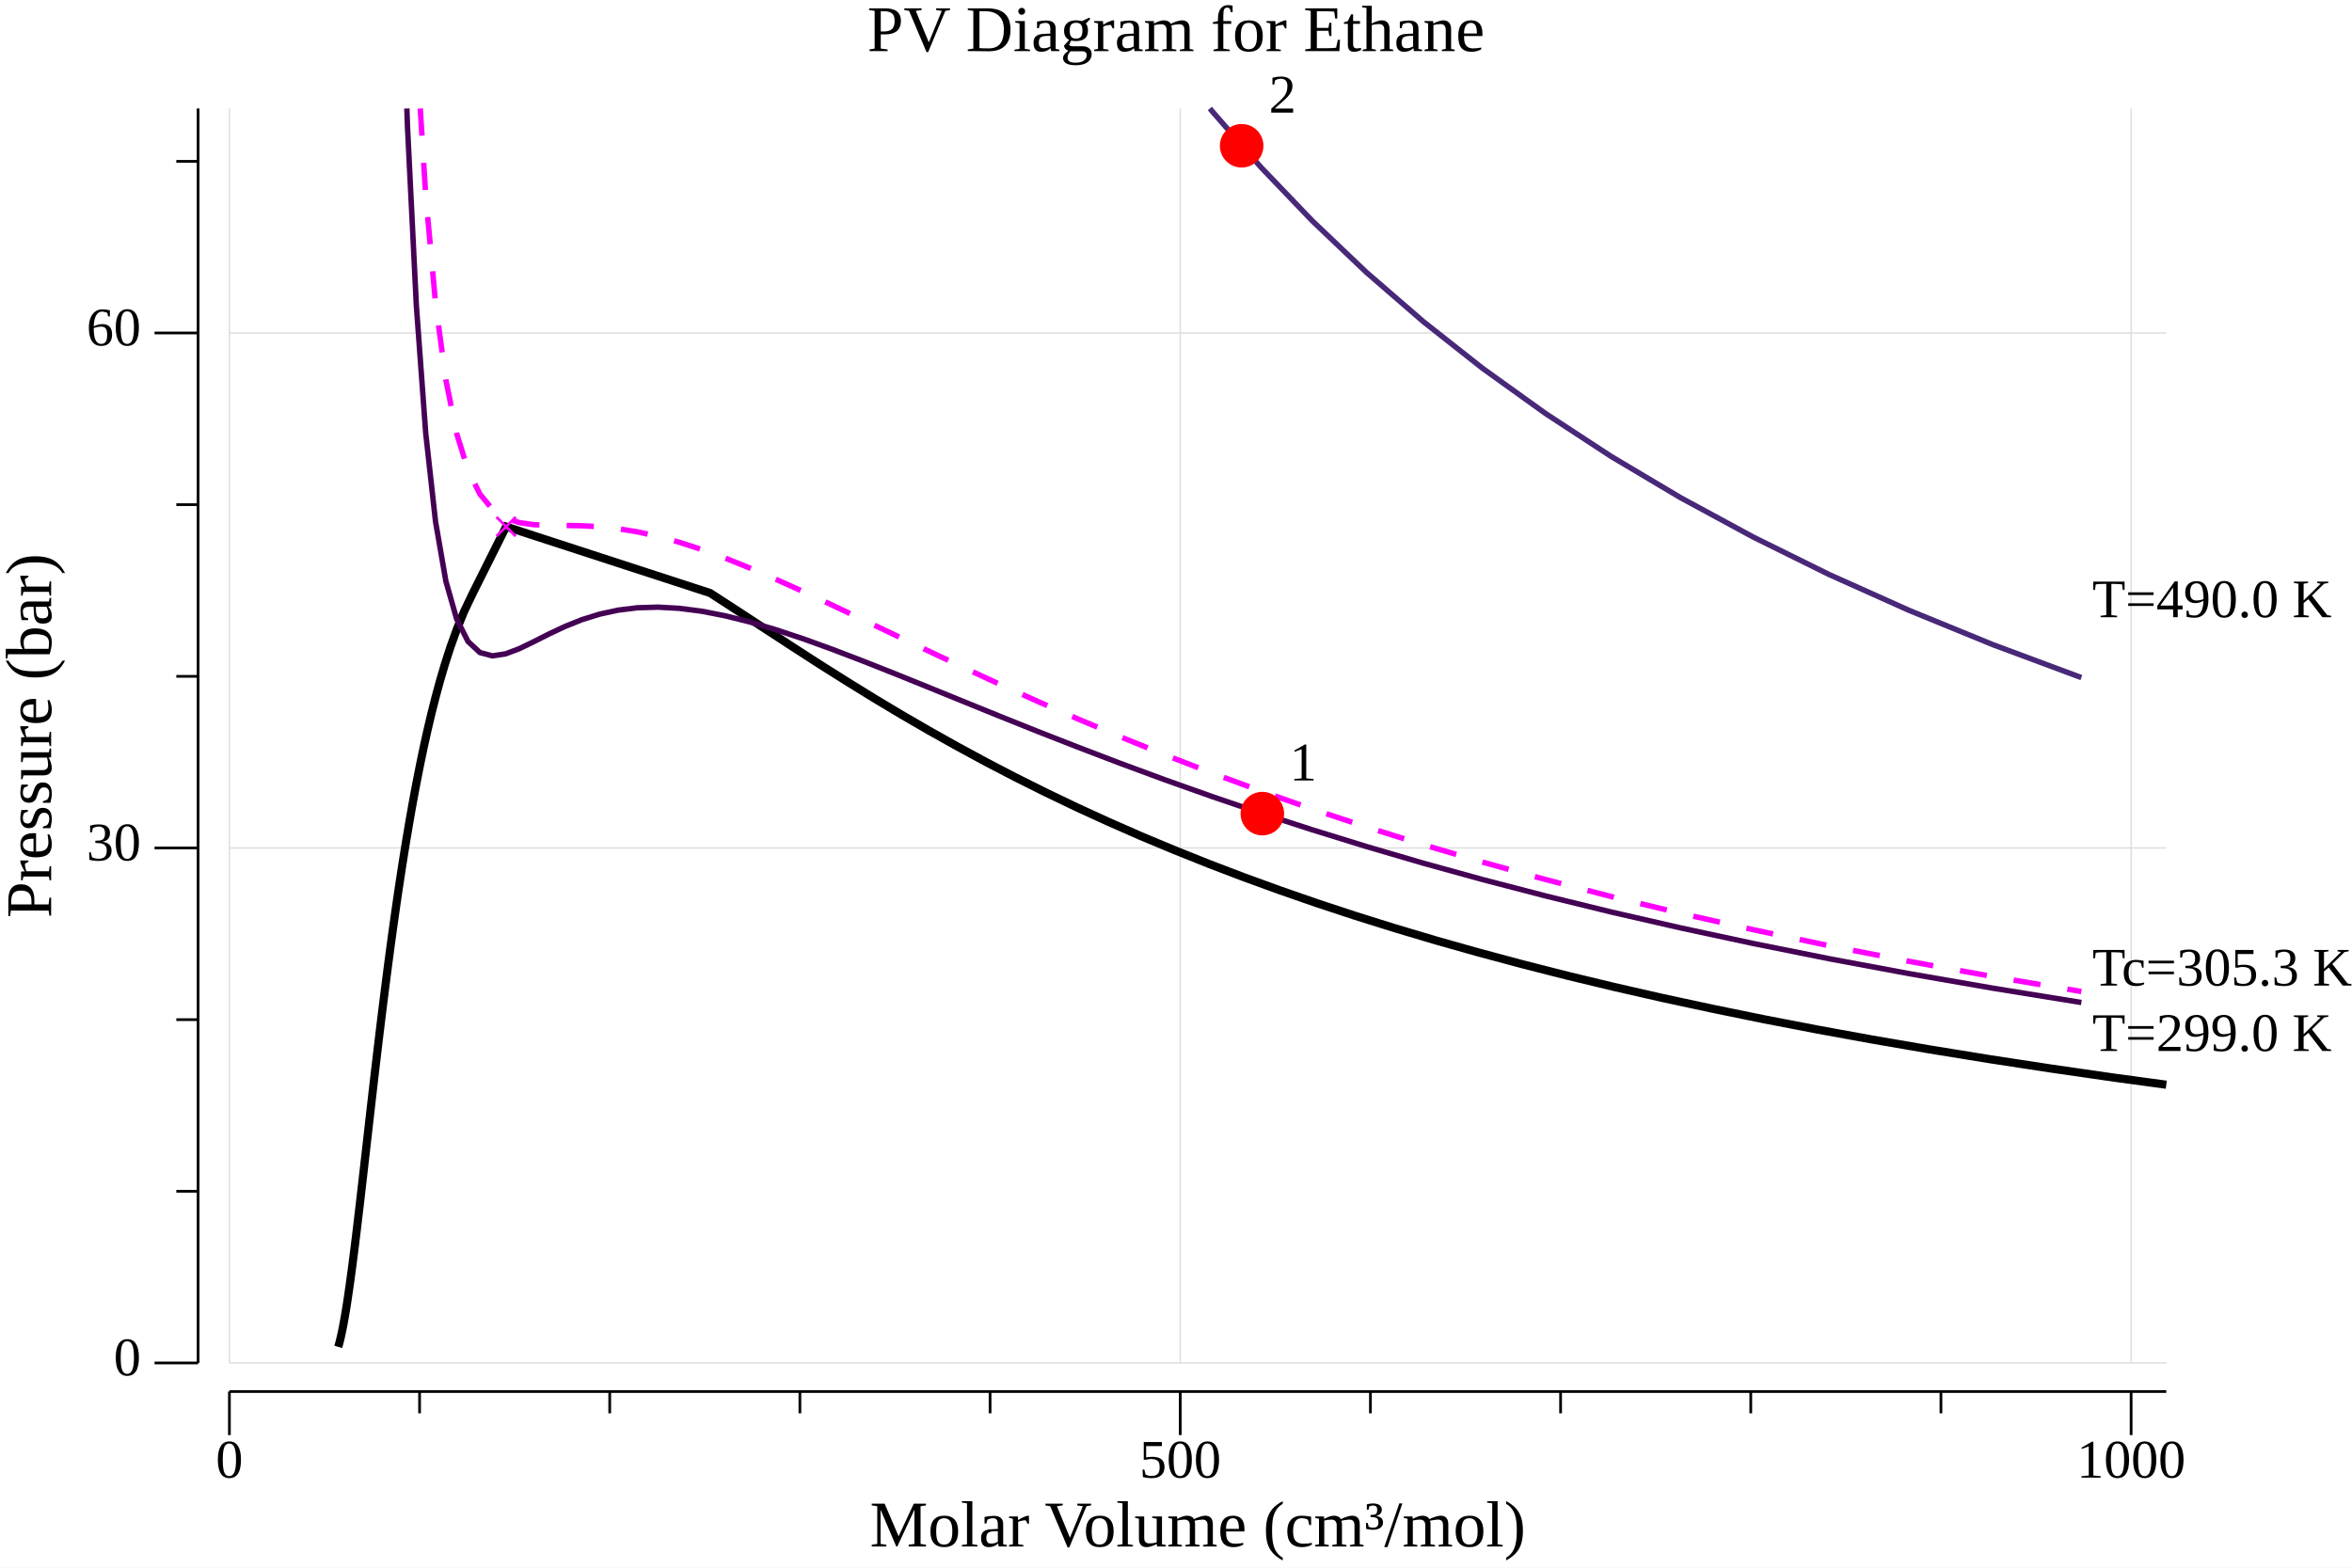
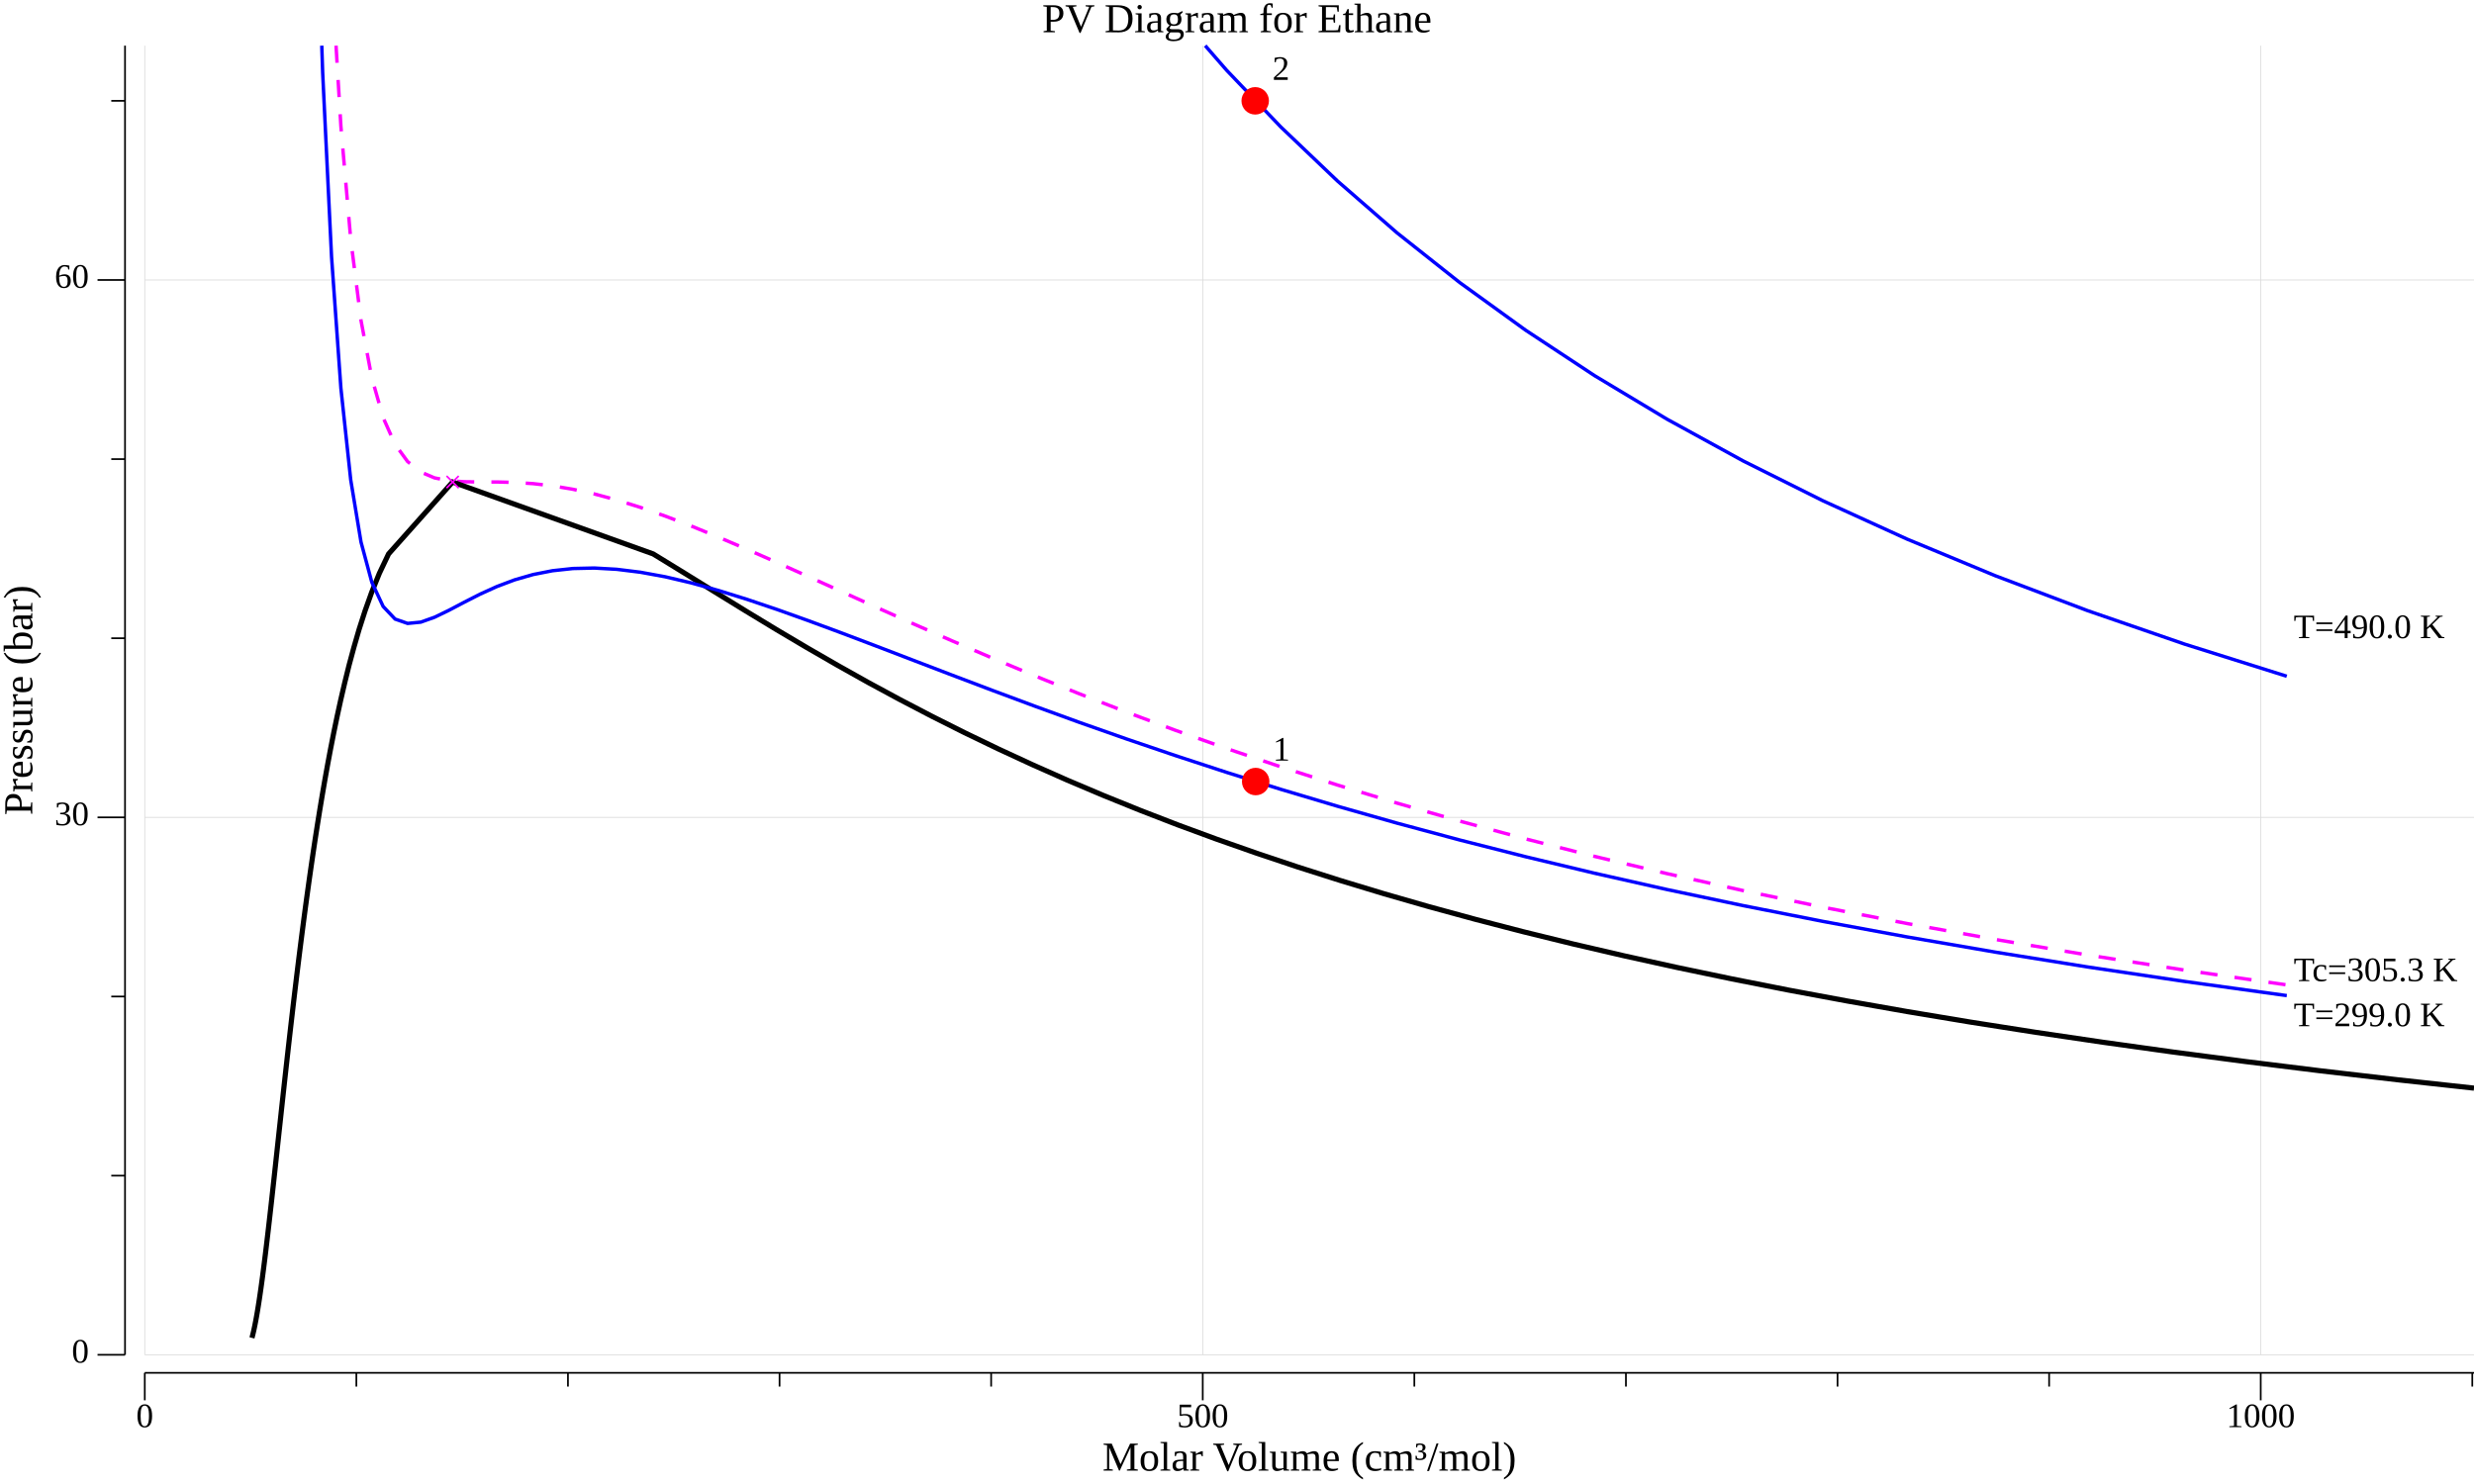
- <svg xmlns="http://www.w3.org/2000/svg" width="432pt" height="288pt" viewBox="0 0 432 288">
-   <g transform="scale(1, -1) translate(0, -288)">
-     <path d="M0,0L432,0L432,288L0,288Z" style="fill:#FFFFFF" />
-     <text x="159.29" y="-278.61" transform="scale(1, -1)" style="font-family:Liberation Serif;font-variant:normal;font-weight:normal;font-style:normal;font-size:12px">PV Diagram for Ethane</text>
-     <text x="159.77" y="-3.902" transform="scale(1, -1)" style="font-family:Liberation Serif;font-variant:normal;font-weight:normal;font-style:normal;font-size:12px">Molar Volume (cm³/mol)</text>
+ <svg xmlns="http://www.w3.org/2000/svg" width="720pt" height="432pt" viewBox="0 0 720 432">
+   <g transform="scale(1, -1) translate(0, -432)">
+     <path d="M0,0L720,0L720,432L0,432Z" style="fill:#FFFFFF" />
+     <text x="303.29" y="-422.61" transform="scale(1, -1)" style="font-family:Liberation Serif;font-variant:normal;font-weight:normal;font-style:normal;font-size:12px">PV Diagram for Ethane</text>
+     <text x="320.83" y="-3.902" transform="scale(1, -1)" style="font-family:Liberation Serif;font-variant:normal;font-weight:normal;font-style:normal;font-size:12px">Molar Volume (cm³/mol)</text>
    <text x="39.635" y="-16.541" transform="scale(1, -1)" style="font-family:Liberation Serif;font-variant:normal;font-weight:normal;font-style:normal;font-size:10px">0</text>
-     <text x="209.28" y="-16.541" transform="scale(1, -1)" style="font-family:Liberation Serif;font-variant:normal;font-weight:normal;font-style:normal;font-size:10px">500</text>
-     <text x="381.43" y="-16.541" transform="scale(1, -1)" style="font-family:Liberation Serif;font-variant:normal;font-weight:normal;font-style:normal;font-size:10px">1000</text>
+     <text x="342.53" y="-16.541" transform="scale(1, -1)" style="font-family:Liberation Serif;font-variant:normal;font-weight:normal;font-style:normal;font-size:10px">500</text>
+     <text x="647.93" y="-16.541" transform="scale(1, -1)" style="font-family:Liberation Serif;font-variant:normal;font-weight:normal;font-style:normal;font-size:10px">1000</text>
    <path d="M42.135,24.363L42.135,32.363" style="fill:none;stroke:#000000;stroke-width:0.5" />
-     <path d="M216.78,24.363L216.78,32.363" style="fill:none;stroke:#000000;stroke-width:0.5" />
-     <path d="M391.43,24.363L391.43,32.363" style="fill:none;stroke:#000000;stroke-width:0.5" />
-     <path d="M77.064,28.363L77.064,32.363" style="fill:none;stroke:#000000;stroke-width:0.5" />
-     <path d="M111.99,28.363L111.99,32.363" style="fill:none;stroke:#000000;stroke-width:0.5" />
-     <path d="M146.92,28.363L146.92,32.363" style="fill:none;stroke:#000000;stroke-width:0.5" />
-     <path d="M181.85,28.363L181.85,32.363" style="fill:none;stroke:#000000;stroke-width:0.5" />
-     <path d="M251.71,28.363L251.71,32.363" style="fill:none;stroke:#000000;stroke-width:0.5" />
-     <path d="M286.64,28.363L286.64,32.363" style="fill:none;stroke:#000000;stroke-width:0.5" />
-     <path d="M321.57,28.363L321.57,32.363" style="fill:none;stroke:#000000;stroke-width:0.5" />
-     <path d="M356.5,28.363L356.5,32.363" style="fill:none;stroke:#000000;stroke-width:0.5" />
-     <path d="M42.135,32.363L397.89,32.363" style="fill:none;stroke:#000000;stroke-width:0.5" />
+     <path d="M350.03,24.363L350.03,32.363" style="fill:none;stroke:#000000;stroke-width:0.5" />
+     <path d="M657.93,24.363L657.93,32.363" style="fill:none;stroke:#000000;stroke-width:0.5" />
+     <path d="M103.71,28.363L103.71,32.363" style="fill:none;stroke:#000000;stroke-width:0.5" />
+     <path d="M165.29,28.363L165.29,32.363" style="fill:none;stroke:#000000;stroke-width:0.5" />
+     <path d="M226.87,28.363L226.87,32.363" style="fill:none;stroke:#000000;stroke-width:0.5" />
+     <path d="M288.45,28.363L288.45,32.363" style="fill:none;stroke:#000000;stroke-width:0.5" />
+     <path d="M411.61,28.363L411.61,32.363" style="fill:none;stroke:#000000;stroke-width:0.5" />
+     <path d="M473.19,28.363L473.19,32.363" style="fill:none;stroke:#000000;stroke-width:0.5" />
+     <path d="M534.77,28.363L534.77,32.363" style="fill:none;stroke:#000000;stroke-width:0.5" />
+     <path d="M596.35,28.363L596.35,32.363" style="fill:none;stroke:#000000;stroke-width:0.5" />
+     <path d="M719.5,28.363L719.5,32.363" style="fill:none;stroke:#000000;stroke-width:0.5" />
+     <path d="M42.135,32.363L720,32.363" style="fill:none;stroke:#000000;stroke-width:0.5" />
    <g transform="rotate(90)">
-       <text x="119.36" y="9.387" transform="scale(1, -1)" style="font-family:Liberation Serif;font-variant:normal;font-weight:normal;font-style:normal;font-size:12px">Pressure (bar)</text>
+       <text x="194.68" y="9.387" transform="scale(1, -1)" style="font-family:Liberation Serif;font-variant:normal;font-weight:normal;font-style:normal;font-size:12px">Pressure (bar)</text>
    </g>
    <text x="20.885" y="-35.328" transform="scale(1, -1)" style="font-family:Liberation Serif;font-variant:normal;font-weight:normal;font-style:normal;font-size:10px">0</text>
-     <text x="15.885" y="-129.93" transform="scale(1, -1)" style="font-family:Liberation Serif;font-variant:normal;font-weight:normal;font-style:normal;font-size:10px">30</text>
-     <text x="15.885" y="-224.54" transform="scale(1, -1)" style="font-family:Liberation Serif;font-variant:normal;font-weight:normal;font-style:normal;font-size:10px">60</text>
+     <text x="15.885" y="-191.77" transform="scale(1, -1)" style="font-family:Liberation Serif;font-variant:normal;font-weight:normal;font-style:normal;font-size:10px">30</text>
+     <text x="15.885" y="-348.22" transform="scale(1, -1)" style="font-family:Liberation Serif;font-variant:normal;font-weight:normal;font-style:normal;font-size:10px">60</text>
    <path d="M28.385,37.613L36.385,37.613" style="fill:none;stroke:#000000;stroke-width:0.5" />
-     <path d="M28.385,132.22L36.385,132.22" style="fill:none;stroke:#000000;stroke-width:0.5" />
-     <path d="M28.385,226.83L36.385,226.83" style="fill:none;stroke:#000000;stroke-width:0.5" />
-     <path d="M32.385,69.149L36.385,69.149" style="fill:none;stroke:#000000;stroke-width:0.5" />
-     <path d="M32.385,100.68L36.385,100.68" style="fill:none;stroke:#000000;stroke-width:0.5" />
-     <path d="M32.385,163.75L36.385,163.75" style="fill:none;stroke:#000000;stroke-width:0.5" />
-     <path d="M32.385,195.29L36.385,195.29" style="fill:none;stroke:#000000;stroke-width:0.5" />
-     <path d="M32.385,258.36L36.385,258.36" style="fill:none;stroke:#000000;stroke-width:0.5" />
-     <path d="M36.385,37.613L36.385,268.07" style="fill:none;stroke:#000000;stroke-width:0.5" />
-     <path d="M42.135,37.613L42.135,268.07" style="fill:none;stroke:#DCDCDC;stroke-width:0.25" />
-     <path d="M216.78,37.613L216.78,268.07" style="fill:none;stroke:#DCDCDC;stroke-width:0.25" />
-     <path d="M391.43,37.613L391.43,268.07" style="fill:none;stroke:#DCDCDC;stroke-width:0.25" />
-     <path d="M42.135,37.613L397.89,37.613" style="fill:none;stroke:#DCDCDC;stroke-width:0.25" />
-     <path d="M42.135,132.22L397.89,132.22" style="fill:none;stroke:#DCDCDC;stroke-width:0.25" />
-     <path d="M42.135,226.83L397.89,226.83" style="fill:none;stroke:#DCDCDC;stroke-width:0.25" />
-     <path d="M77.191,268.07L78.19,252.16L79.993,232.36L81.886,218.24L83.873,208.37L85.96,201.64L88.152,197.22L90.452,194.45L92.868,192.83L95.405,191.98L98.068,191.61L100.87,191.49L103.8,191.47L106.88,191.41L110.12,191.23L113.52,190.87L117.09,190.29L120.84,189.46L124.77,188.38L128.91,187.04L133.24,185.45L137.8,183.61L142.58,181.55L147.61,179.28L152.88,176.82L158.42,174.19L164.23,171.41L170.34,168.5L176.75,165.47L183.48,162.36L190.54,159.17L197.96,155.93L205.76,152.65L213.94,149.34L222.53,146.01L231.55,142.69L241.02,139.37L250.96,136.08L261.4,132.82L272.37,129.6L283.88,126.42L295.96,123.29L308.66,120.22L321.98,117.21L335.97,114.26L350.67,111.39L366.09,108.58L382.29,105.85" style="fill:none;stroke:#FF00FF;stroke-dasharray:5,5" />
-     <text x="384.29" y="-106.94" transform="scale(1, -1)" style="font-family:Liberation Serif;font-variant:normal;font-weight:normal;font-style:normal;font-size:10px">Tc=305.3 K</text>
-     <path d="M62.128,40.569L62.187,40.769L62.246,40.979L62.306,41.201L62.367,41.433L62.429,41.676L62.492,41.932L62.556,42.2L62.62,42.48L62.686,42.774L62.753,43.08L62.82,43.401L62.889,43.736L62.959,44.086L63.03,44.45L63.101,44.83L63.174,45.226L63.249,45.638L63.324,46.067L63.401,46.513L63.478,46.977L63.557,47.459L63.638,47.959L63.72,48.478L63.803,49.016L63.887,49.574L63.973,50.152L64.061,50.751L64.15,51.371L64.24,52.013L64.332,52.677L64.426,53.363L64.522,54.072L64.619,54.804L64.719,55.561L64.82,56.341L64.923,57.147L65.028,57.978L65.135,58.834L65.244,59.717L65.355,60.626L65.469,61.563L65.585,62.527L65.703,63.519L65.824,64.54L65.947,65.59L66.074,66.67L66.203,67.779L66.334,68.919L66.469,70.09L66.607,71.293L66.748,72.527L66.892,73.794L67.04,75.094L67.192,76.427L67.347,77.794L67.506,79.196L67.669,80.632L67.837,82.104L68.009,83.612L68.185,85.156L68.367,86.737L68.553,88.355L68.745,90.011L68.942,91.706L69.146,93.439L69.355,95.212L69.571,97.024L69.794,98.877L70.024,100.77L70.262,102.71L70.508,104.68L70.762,106.7L71.026,108.76L71.299,110.87L71.583,113.02L71.877,115.21L72.184,117.45L72.503,119.73L72.836,122.06L73.184,124.44L73.548,126.86L73.929,129.33L74.329,131.85L74.75,134.41L75.194,137.03L75.662,139.69L76.159,142.41L76.687,145.17L77.25,147.99L77.852,150.86L78.5,153.78L79.2,156.75L79.961,159.77L80.795,162.85L81.717,165.98L82.746,169.17L83.913,172.41L85.261,175.71L86.862,179.06L92.957,191.25L130.42,179.06L135.59,175.71L140.62,172.41L145.58,169.17L150.52,165.98L155.48,162.85L160.47,159.77L165.51,156.75L170.63,153.78L175.84,150.86L181.14,147.99L186.56,145.17L192.09,142.41L197.76,139.69L203.57,137.03L209.53,134.41L215.66,131.85L221.95,129.33L228.42,126.86L235.08,124.44L241.93,122.06L249,119.73L256.29,117.45L263.81,115.21L271.57,113.02L279.58,110.87L287.86,108.76L296.42,106.7L305.27,104.68L314.43,102.71L323.9,100.77L333.72,98.877L343.88,97.024L354.42,95.212L365.34,93.439L376.67,91.706L388.42,90.011L397.89,88.726" style="fill:none;stroke:#000000;stroke-width:1.5" />
-     <path d="M91.189,189.49L94.725,193.02" style="fill:none;stroke:#FF00FF;stroke-width:0.5" />
-     <path d="M91.189,193.02L94.725,189.49" style="fill:none;stroke:#FF00FF;stroke-width:0.5" />
-     <path d="M74.729,268.07L74.838,264.87L76.473,231.88L78.19,208.46L79.993,192.2L81.886,181.27L83.873,174.28L85.96,170.16L88.152,168.12L90.452,167.51L92.868,167.88L95.405,168.84L98.068,170.13L100.87,171.55L103.8,172.92L106.88,174.16L110.12,175.17L113.52,175.91L117.09,176.35L120.84,176.46L124.77,176.24L128.91,175.71L133.24,174.86L137.8,173.72L142.58,172.29L147.61,170.62L152.88,168.71L158.42,166.59L164.23,164.29L170.34,161.82L176.75,159.21L183.48,156.48L190.54,153.65L197.96,150.75L205.76,147.77L213.94,144.75L222.53,141.7L231.55,138.63L241.02,135.56L250.96,132.49L261.4,129.43L272.37,126.4L283.88,123.41L295.96,120.45L308.66,117.54L321.98,114.68L335.97,111.87L350.67,109.13L366.09,106.45L382.29,103.83" style="fill:none;stroke:#440154" />
-     <text x="384.29" y="-94.922" transform="scale(1, -1)" style="font-family:Liberation Serif;font-variant:normal;font-weight:normal;font-style:normal;font-size:10px">T=299.0 K</text>
-     <path d="M235.86,138.53A4,4 0 1 1 227.86,138.53A4,4 0 1 1 235.86,138.53Z" style="fill:#FF0000" />
-     <text x="236.86" y="-144.62" transform="scale(1, -1)" style="font-family:Liberation Serif;font-variant:normal;font-weight:normal;font-style:normal;font-size:10px">1</text>
-     <path d="M222.22,268.07L222.53,267.69L231.55,257.33L241.02,247.44L250.96,237.98L261.4,228.94L272.37,220.29L283.88,212.03L295.96,204.13L308.66,196.58L321.98,189.36L335.97,182.45L350.67,175.86L366.09,169.55L382.29,163.52" style="fill:none;stroke:#482878" />
-     <text x="384.29" y="-174.61" transform="scale(1, -1)" style="font-family:Liberation Serif;font-variant:normal;font-weight:normal;font-style:normal;font-size:10px">T=490.0 K</text>
-     <path d="M232.06,261.22A4,4 0 1 1 224.06,261.22A4,4 0 1 1 232.06,261.22Z" style="fill:#FF0000" />
-     <text x="233.06" y="-267.31" transform="scale(1, -1)" style="font-family:Liberation Serif;font-variant:normal;font-weight:normal;font-style:normal;font-size:10px">2</text>
+     <path d="M28.385,194.06L36.385,194.06" style="fill:none;stroke:#000000;stroke-width:0.5" />
+     <path d="M28.385,350.5L36.385,350.5" style="fill:none;stroke:#000000;stroke-width:0.5" />
+     <path d="M32.385,89.761L36.385,89.761" style="fill:none;stroke:#000000;stroke-width:0.5" />
+     <path d="M32.385,141.91L36.385,141.91" style="fill:none;stroke:#000000;stroke-width:0.5" />
+     <path d="M32.385,246.21L36.385,246.21" style="fill:none;stroke:#000000;stroke-width:0.5" />
+     <path d="M32.385,298.35L36.385,298.35" style="fill:none;stroke:#000000;stroke-width:0.5" />
+     <path d="M32.385,402.65L36.385,402.65" style="fill:none;stroke:#000000;stroke-width:0.5" />
+     <path d="M36.385,37.613L36.385,418.71" style="fill:none;stroke:#000000;stroke-width:0.5" />
+     <path d="M42.135,37.613L42.135,418.71" style="fill:none;stroke:#DCDCDC;stroke-width:0.25" />
+     <path d="M350.03,37.613L350.03,418.71" style="fill:none;stroke:#DCDCDC;stroke-width:0.25" />
+     <path d="M657.93,37.613L657.93,418.71" style="fill:none;stroke:#DCDCDC;stroke-width:0.25" />
+     <path d="M42.135,37.613L720,37.613" style="fill:none;stroke:#DCDCDC;stroke-width:0.25" />
+     <path d="M42.135,194.06L720,194.06" style="fill:none;stroke:#DCDCDC;stroke-width:0.25" />
+     <path d="M42.135,350.5L720,350.5" style="fill:none;stroke:#DCDCDC;stroke-width:0.25" />
+     <path d="M97.796,418.71L99.214,395.19L102.07,362.34L105.06,338.72L108.21,322L111.51,310.42L114.98,302.64L118.63,297.63L122.45,294.58L126.47,292.88L130.68,292.06L135.11,291.76L139.76,291.7L144.64,291.69L149.77,291.56L155.15,291.21L160.8,290.57L166.73,289.57L172.96,288.21L179.5,286.45L186.37,284.3L193.58,281.77L201.15,278.88L209.1,275.63L217.45,272.07L226.22,268.21L235.42,264.08L245.09,259.71L255.24,255.13L265.89,250.37L277.08,245.45L288.83,240.41L301.16,235.26L314.11,230.04L327.71,224.76L341.99,219.44L356.98,214.11L372.72,208.78L389.25,203.47L406.61,198.2L424.83,192.97L443.97,187.8L464.06,182.7L485.16,177.68L507.31,172.74L530.57,167.9L554.99,163.16L580.63,158.53L607.56,154L635.83,149.59L665.51,145.29" style="fill:none;stroke:#FF00FF;stroke-dasharray:5,5" />
+     <text x="667.51" y="-146.38" transform="scale(1, -1)" style="font-family:Liberation Serif;font-variant:normal;font-weight:normal;font-style:normal;font-size:10px">Tc=305.3 K</text>
+     <path d="M73.323,42.536L73.411,42.864L73.499,43.208L73.589,43.57L73.681,43.95L73.773,44.348L73.867,44.766L73.963,45.203L74.06,45.661L74.158,46.14L74.258,46.64L74.36,47.163L74.463,47.709L74.567,48.278L74.674,48.871L74.782,49.49L74.892,50.134L75.003,50.804L75.117,51.501L75.232,52.226L75.35,52.98L75.469,53.762L75.591,54.574L75.714,55.417L75.84,56.291L75.968,57.197L76.098,58.135L76.231,59.107L76.366,60.114L76.503,61.155L76.643,62.231L76.786,63.345L76.931,64.495L77.079,65.683L77.231,66.911L77.385,68.177L77.542,69.484L77.702,70.832L77.866,72.222L78.033,73.655L78.203,75.131L78.377,76.651L78.555,78.216L78.737,79.828L78.923,81.486L79.113,83.192L79.307,84.946L79.505,86.749L79.709,88.602L79.917,90.506L80.13,92.462L80.348,94.471L80.572,96.533L80.801,98.649L81.036,100.82L81.277,103.05L81.525,105.33L81.779,107.67L82.04,110.08L82.308,112.54L82.584,115.06L82.868,117.64L83.16,120.28L83.461,122.99L83.771,125.76L84.09,128.6L84.42,131.5L84.761,134.47L85.113,137.51L85.476,140.62L85.853,143.79L86.243,147.04L86.647,150.36L87.066,153.75L87.501,157.21L87.954,160.75L88.425,164.37L88.916,168.06L89.428,171.83L89.963,175.68L90.522,179.6L91.108,183.61L91.724,187.7L92.371,191.87L93.053,196.13L93.774,200.47L94.536,204.89L95.346,209.41L96.208,214.01L97.13,218.7L98.118,223.48L99.183,228.35L100.34,233.31L101.59,238.37L102.98,243.52L104.5,248.77L106.22,254.12L108.16,259.56L110.41,265.11L113.09,270.75L131.73,291.68L190.09,270.75L199.28,265.11L208.23,259.56L217.07,254.12L225.89,248.77L234.75,243.52L243.68,238.37L252.71,233.31L261.89,228.35L271.23,223.48L280.75,218.7L290.48,214.01L300.43,209.41L310.62,204.89L321.06,200.47L331.78,196.13L342.79,191.87L354.11,187.7L365.75,183.61L377.73,179.6L390.07,175.68L402.78,171.83L415.89,168.06L429.42,164.37L443.38,160.75L457.8,157.21L472.69,153.75L488.09,150.36L504,147.04L520.47,143.79L537.51,140.62L555.15,137.51L573.42,134.47L592.35,131.5L611.98,128.6L632.32,125.76L653.43,122.99L675.33,120.28L698.06,117.64L720,115.24" style="fill:none;stroke:#000000;stroke-width:1.5" />
+     <path d="M129.96,289.91L133.5,293.45" style="fill:none;stroke:#FF00FF;stroke-width:0.5" />
+     <path d="M129.96,293.45L133.5,289.91" style="fill:none;stroke:#FF00FF;stroke-width:0.5" />
+     <path d="M93.645,418.71L93.907,410.81L96.495,357.15L99.214,318.96L102.07,292.3L105.06,274.22L108.21,262.5L111.51,255.46L114.98,251.79L118.63,250.52L122.45,250.89L126.47,252.32L130.68,254.36L135.11,256.69L139.76,259.06L144.64,261.27L149.77,263.2L155.15,264.75L160.8,265.86L166.73,266.5L172.96,266.64L179.5,266.27L186.37,265.42L193.58,264.1L201.15,262.32L209.1,260.11L217.45,257.51L226.22,254.55L235.42,251.26L245.09,247.68L255.24,243.83L265.89,239.75L277.08,235.47L288.83,231.02L301.16,226.43L314.11,221.72L327.71,216.93L341.99,212.07L356.98,207.16L372.72,202.23L389.25,197.3L406.61,192.37L424.83,187.47L443.97,182.61L464.06,177.8L485.16,173.05L507.31,168.37L530.57,163.77L554.99,159.26L580.63,154.84L607.56,150.51L635.83,146.29L665.51,142.17" style="fill:none;stroke:#0000FF" />
+     <text x="667.51" y="-133.26" transform="scale(1, -1)" style="font-family:Liberation Serif;font-variant:normal;font-weight:normal;font-style:normal;font-size:10px">T=299.0 K</text>
+     <path d="M369.44,204.49A4,4 0 1 1 361.44,204.49A4,4 0 1 1 369.44,204.49Z" style="fill:#FF0000" />
+     <text x="370.44" y="-210.58" transform="scale(1, -1)" style="font-family:Liberation Serif;font-variant:normal;font-weight:normal;font-style:normal;font-size:10px">1</text>
+     <path d="M350.75,418.71L356.98,411.55L372.72,395.07L389.25,379.3L406.61,364.19L424.83,349.74L443.97,335.9L464.06,322.65L485.16,309.97L507.31,297.82L530.57,286.2L554.99,275.07L580.63,264.42L607.56,254.23L635.83,244.48L665.51,235.14" style="fill:none;stroke:#0000FF" />
+     <text x="667.51" y="-246.23" transform="scale(1, -1)" style="font-family:Liberation Serif;font-variant:normal;font-weight:normal;font-style:normal;font-size:10px">T=490.0 K</text>
+     <path d="M369.3,402.65A4,4 0 1 1 361.3,402.65A4,4 0 1 1 369.3,402.65Z" style="fill:#FF0000" />
+     <text x="370.3" y="-408.74" transform="scale(1, -1)" style="font-family:Liberation Serif;font-variant:normal;font-weight:normal;font-style:normal;font-size:10px">2</text>
  </g>
</svg>
